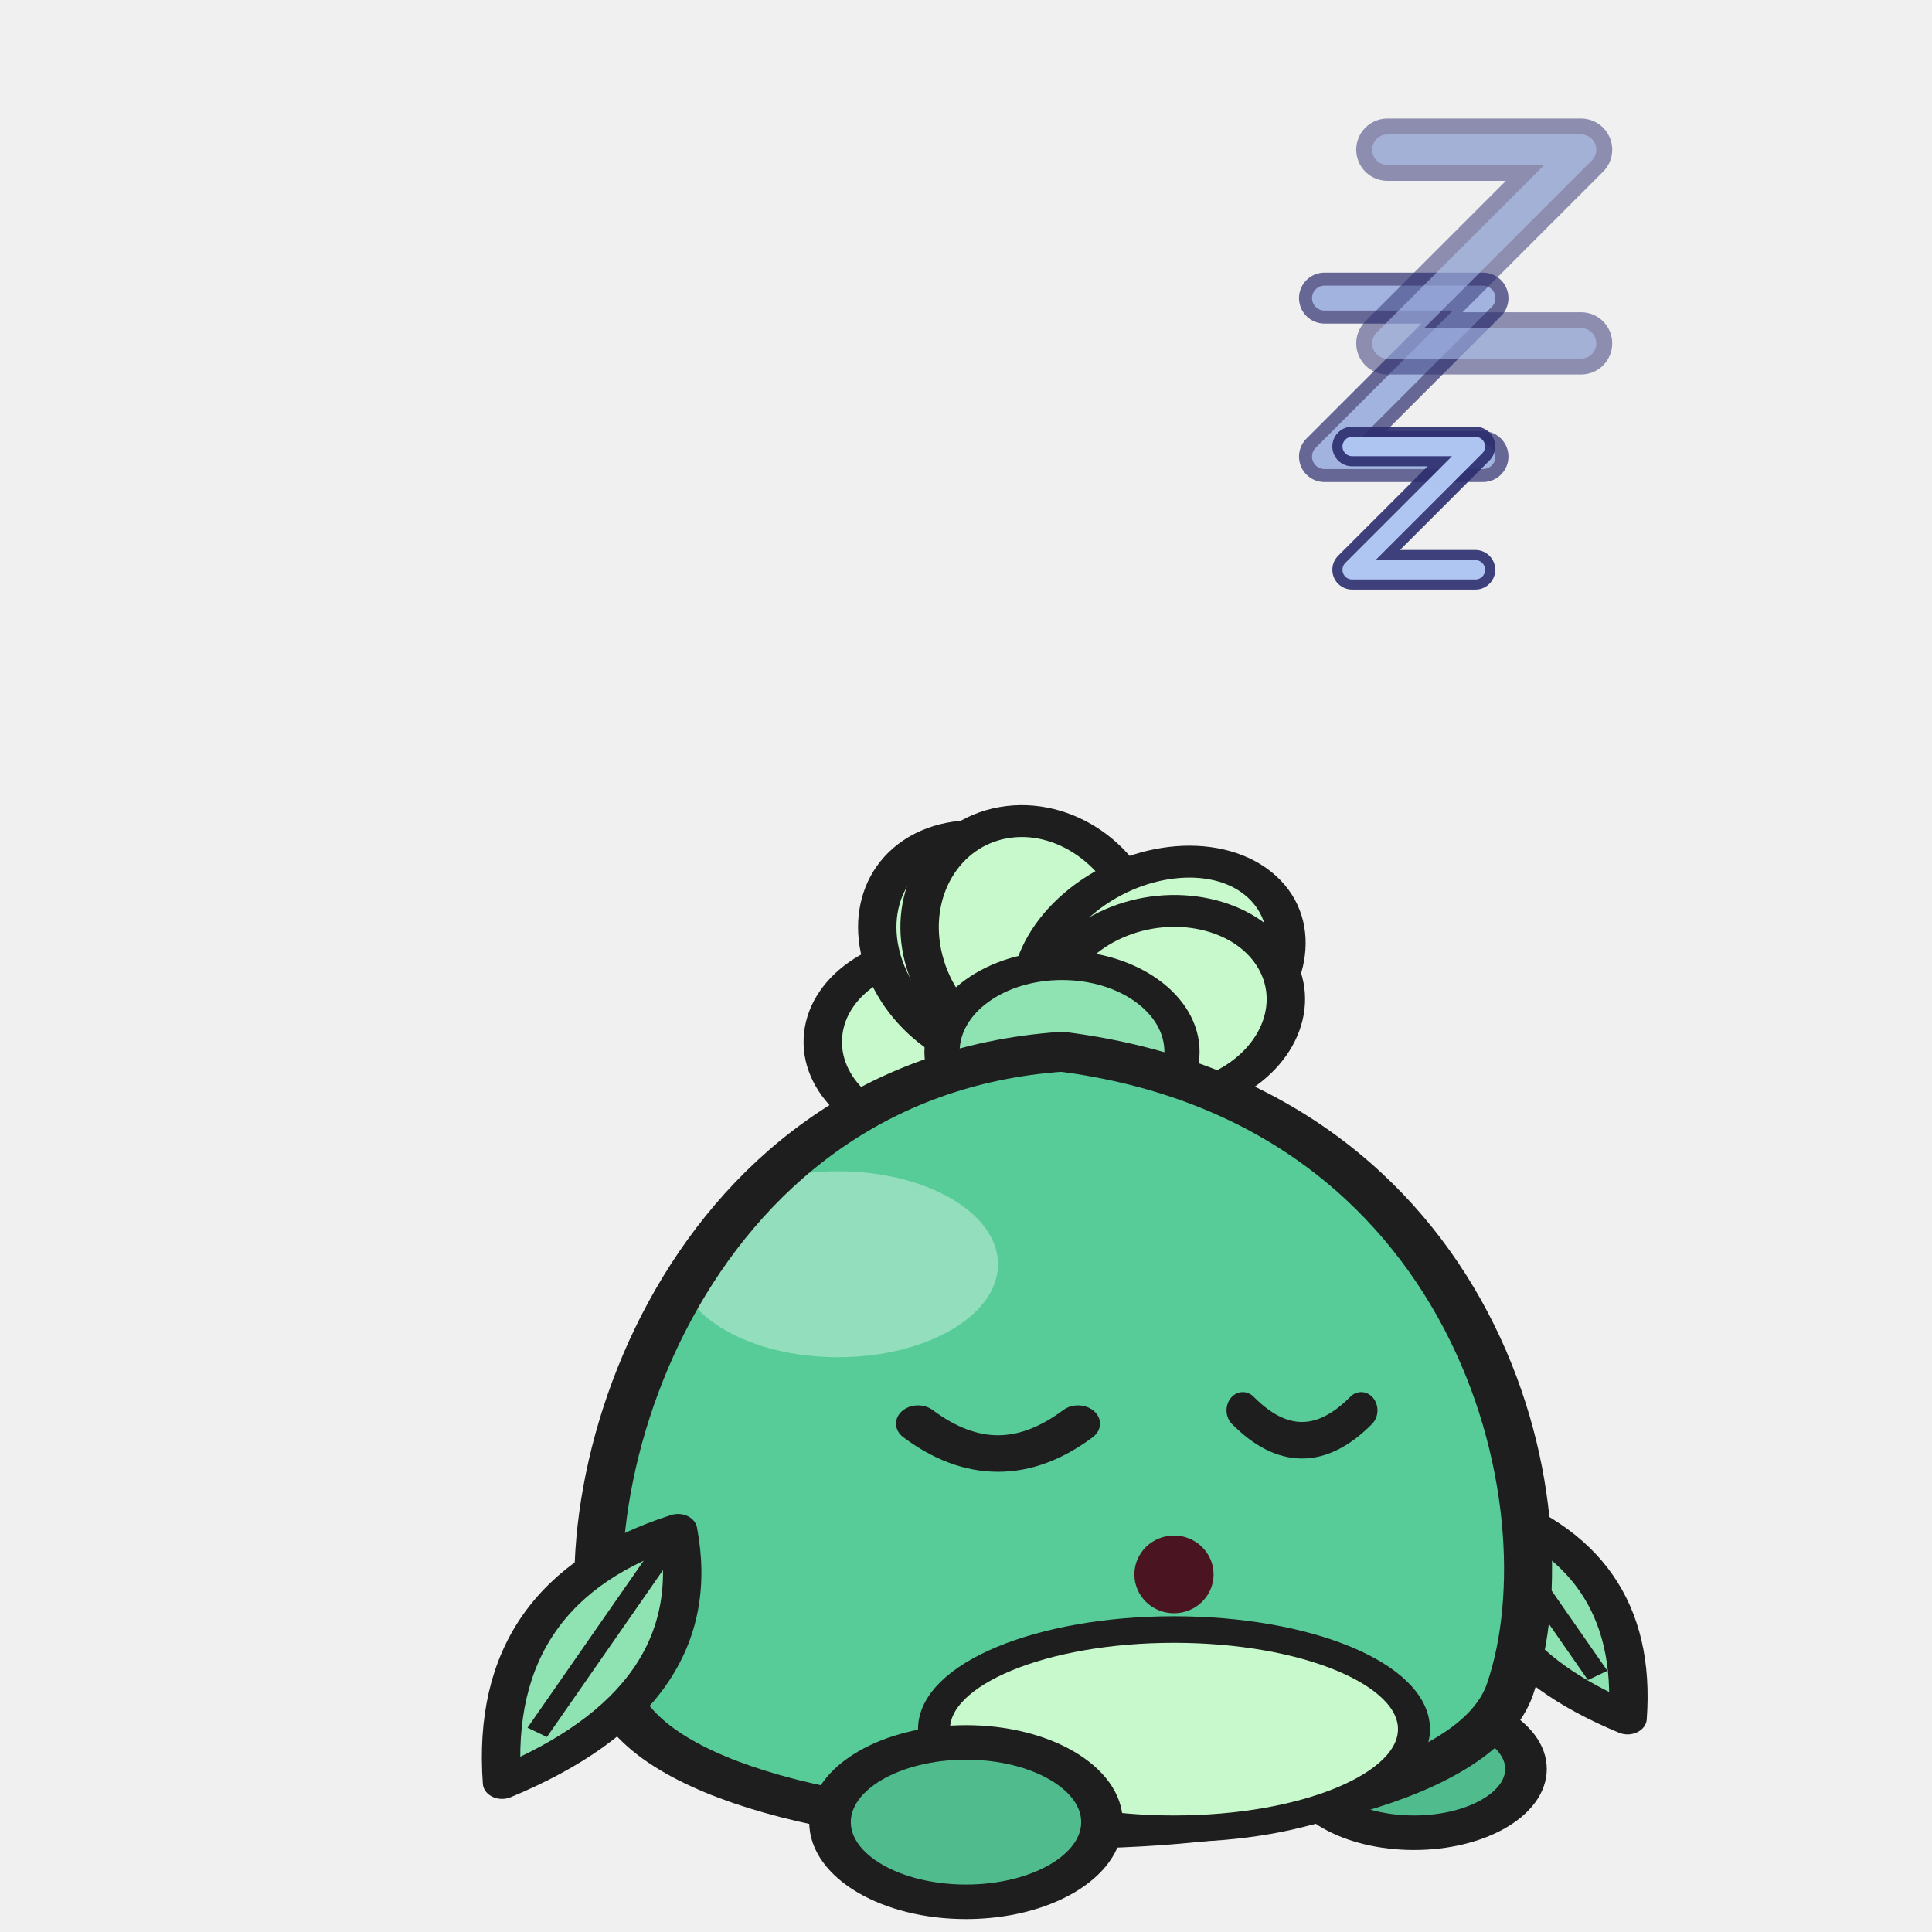
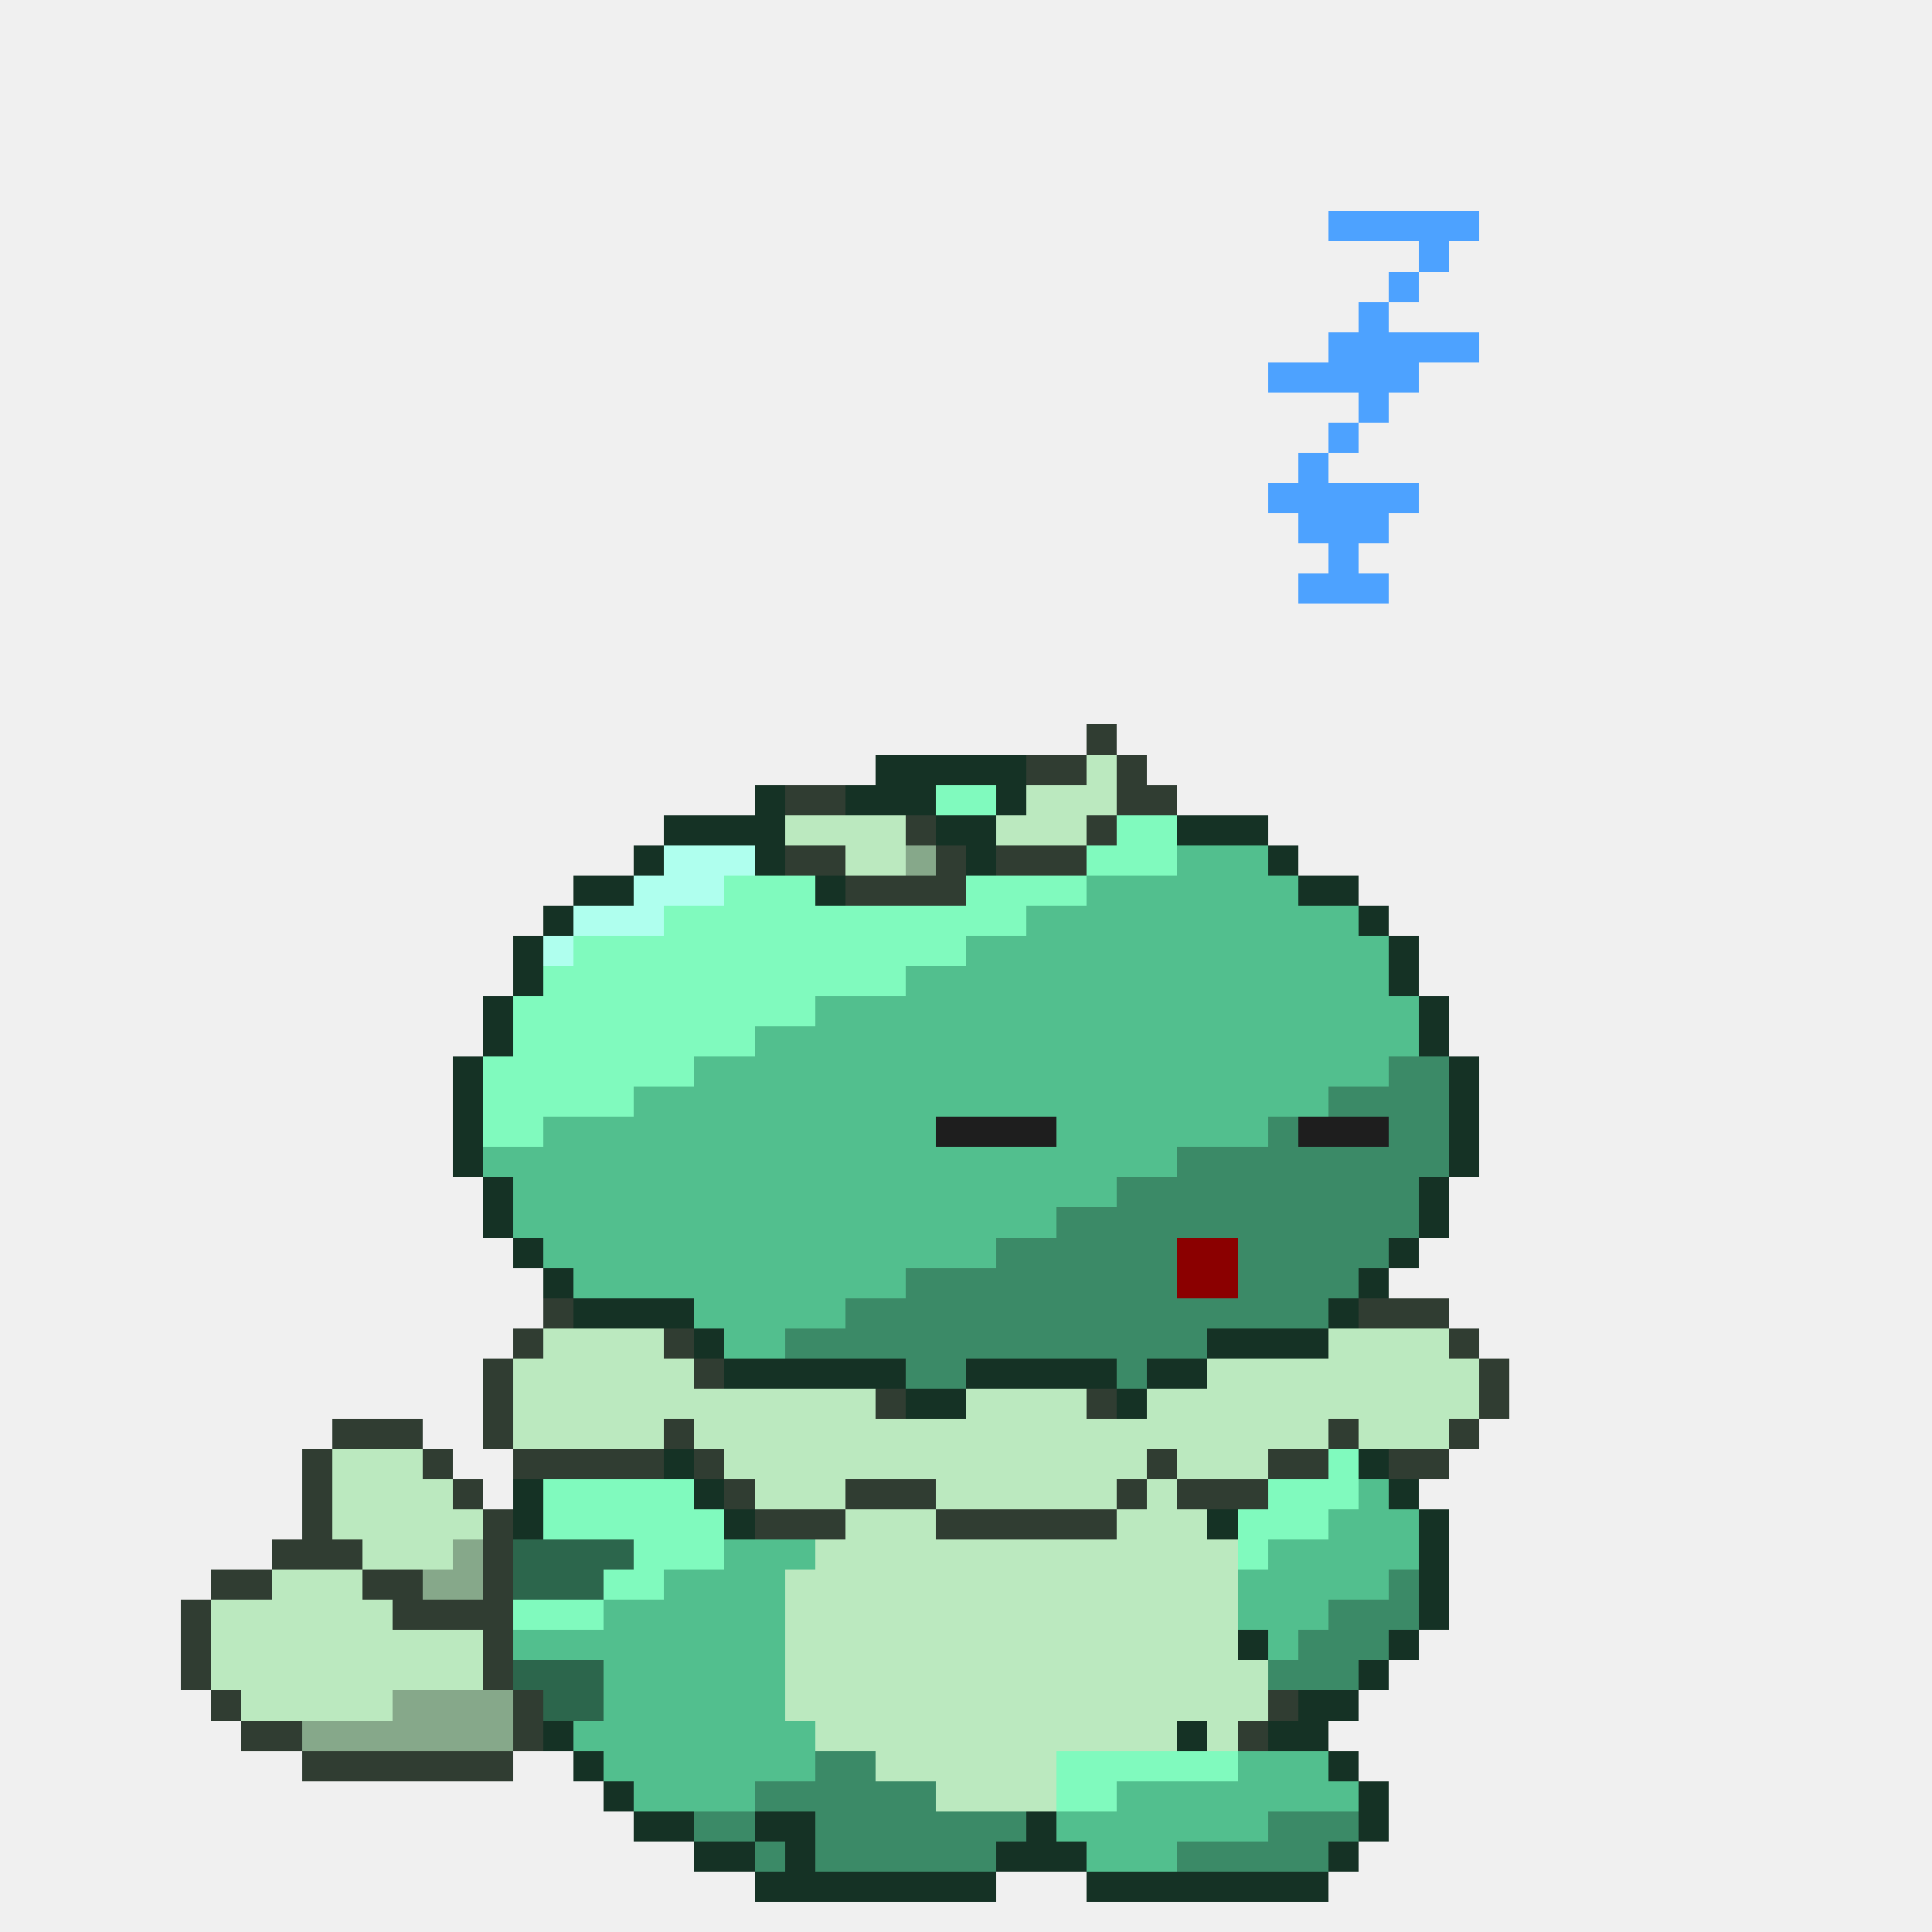
- <svg xmlns="http://www.w3.org/2000/svg" viewBox="0 0 128 128" width="128" height="128">
-   <g transform="translate(64 126) rotate(0) scale(1.06 0.88) translate(-64 -120)">
-     <g transform="rotate(60.00 96 90)">
-       <path d="M96 90Q104.415 83.2 114.7 90Q104.415 96.8 96 90Z" fill="#8fe3b3" />
-       <path d="M96 90Q104.415 83.2 114.7 90Q104.415 96.8 96 90Z" fill="none" stroke="#1e1e1e" stroke-width="2.4" stroke-linejoin="round" />
-       <path d="M98 90L110.96 90" fill="none" stroke="#1e1e1e" stroke-width="1.4" />
-     </g>
-     <ellipse cx="92" cy="110" rx="7" ry="4.8" fill="#50bc8d" />
-     <ellipse cx="92" cy="110" rx="7" ry="4.8" fill="none" stroke="#1e1e1e" stroke-width="2.6" stroke-linejoin="round" />
-     <g transform="rotate(-175.00 70 56)">
-       <ellipse cx="77.37" cy="56" rx="7.615" ry="7" fill="#C7F9CC" />
-       <ellipse cx="77.37" cy="56" rx="7.615" ry="7" fill="none" stroke="#1e1e1e" stroke-width="2.4" stroke-linejoin="round" />
-     </g>
-     <g transform="rotate(-118.00 70 56)">
-       <ellipse cx="78.67" cy="56" rx="8.959" ry="7" fill="#C7F9CC" />
-       <ellipse cx="78.67" cy="56" rx="8.959" ry="7" fill="none" stroke="#1e1e1e" stroke-width="2.4" stroke-linejoin="round" />
-     </g>
-     <g transform="rotate(-102.00 70 56)">
-       <ellipse cx="78.67" cy="56" rx="8.959" ry="7" fill="#C7F9CC" />
-       <ellipse cx="78.67" cy="56" rx="8.959" ry="7" fill="none" stroke="#1e1e1e" stroke-width="2.4" stroke-linejoin="round" />
-     </g>
-     <g transform="rotate(-46.00 70 56)">
-       <ellipse cx="78.67" cy="56" rx="8.959" ry="7" fill="#C7F9CC" />
-       <ellipse cx="78.67" cy="56" rx="8.959" ry="7" fill="none" stroke="#1e1e1e" stroke-width="2.4" stroke-linejoin="round" />
-     </g>
-     <g transform="rotate(-28.00 70 56)">
-       <ellipse cx="77.37" cy="56" rx="7.615" ry="7" fill="#C7F9CC" />
-       <ellipse cx="77.37" cy="56" rx="7.615" ry="7" fill="none" stroke="#1e1e1e" stroke-width="2.4" stroke-linejoin="round" />
-     </g>
-     <ellipse cx="70" cy="56" rx="7.5" ry="6.5" fill="#8fe3b3" />
-     <ellipse cx="70" cy="56" rx="7.5" ry="6.5" fill="none" stroke="#1e1e1e" stroke-width="2.2" stroke-linejoin="round" />
-     <path d="M70 56C96 60 102 90 98 104C94 118 46 118 42 104C38 90 46 58 70 56Z" fill="#57CC99" />
-     <clipPath id="f0c0">
-       <path d="M70 56C96 60 102 90 98 104C94 118 46 118 42 104C38 90 46 58 70 56Z" />
-     </clipPath>
-     <ellipse cx="80" cy="120" rx="34" ry="12" fill="#000000" fill-opacity="0.16" clip-path="url(#f0c0)" />
-     <ellipse cx="56" cy="72" rx="10" ry="7" fill="#ffffff" fill-opacity="0.35" clip-path="url(#f0c0)" />
-     <path d="M70 56C96 60 102 90 98 104C94 118 46 118 42 104C38 90 46 58 70 56Z" fill="none" stroke="#1e1e1e" stroke-width="3" stroke-linejoin="round" />
-     <ellipse cx="77" cy="107" rx="15" ry="7.5" fill="#C7F9CC" />
-     <ellipse cx="77" cy="107" rx="15" ry="7.5" fill="none" stroke="#1e1e1e" stroke-width="2" stroke-linejoin="round" />
-     <path d="M61 84Q66 88.5 71 84" fill="none" stroke="#1e1e1e" stroke-width="2.75" stroke-linecap="round" stroke-linejoin="round" />
-     <g transform="translate(85 83) scale(0.74 1) translate(-85 -83)">
-       <path d="M80 83Q85 87.5 90 83" fill="none" stroke="#1e1e1e" stroke-width="2.75" stroke-linecap="round" stroke-linejoin="round" />
-     </g>
-     <ellipse cx="77" cy="95.35" rx="2.475" ry="2.925" fill="#4a1420" />
-     <ellipse cx="64" cy="114" rx="8.5" ry="6" fill="#50bc8d" />
-     <ellipse cx="64" cy="114" rx="8.5" ry="6" fill="none" stroke="#1e1e1e" stroke-width="2.6" stroke-linejoin="round" />
-     <g transform="rotate(120.00 46 92)">
-       <path d="M46 92Q55.9 84 68 92Q55.9 100 46 92Z" fill="#8fe3b3" />
-       <path d="M46 92Q55.9 84 68 92Q55.9 100 46 92Z" fill="none" stroke="#1e1e1e" stroke-width="2.4" stroke-linejoin="round" />
-       <path d="M48 92L63.6 92" fill="none" stroke="#1e1e1e" stroke-width="1.4" />
-     </g>
-   </g>
-   <path d="M87.75 19.75L98.25 19.75L87.75 30.25L98.25 30.25" fill="none" stroke="#2b2d6e" stroke-width="3.375" stroke-linecap="round" stroke-linejoin="round" stroke-opacity="0.700" />
-   <path d="M87.75 19.75L98.25 19.75L87.75 30.25L98.25 30.25" fill="none" stroke="#bcd4ff" stroke-width="1.65" stroke-linecap="round" stroke-linejoin="round" stroke-opacity="0.700" />
-   <path d="M91.917 9.917L104.75 9.917L91.917 22.75L104.75 22.75" fill="none" stroke="#2b2d6e" stroke-width="4.125" stroke-linecap="round" stroke-linejoin="round" stroke-opacity="0.500" />
-   <path d="M91.917 9.917L104.75 9.917L91.917 22.75L104.75 22.75" fill="none" stroke="#bcd4ff" stroke-width="2.017" stroke-linecap="round" stroke-linejoin="round" stroke-opacity="0.500" />
-   <path d="M89.583 29.583L97.75 29.583L89.583 37.75L97.75 37.75" fill="none" stroke="#2b2d6e" stroke-width="2.625" stroke-linecap="round" stroke-linejoin="round" stroke-opacity="0.900" />
-   <path d="M89.583 29.583L97.75 29.583L89.583 37.75L97.75 37.75" fill="none" stroke="#bcd4ff" stroke-width="1.283" stroke-linecap="round" stroke-linejoin="round" stroke-opacity="0.900" />
+ <svg xmlns="http://www.w3.org/2000/svg" viewBox="0 0 128 128" width="128" height="128" shape-rendering="crispEdges">
+   <rect x="88" y="14" width="10" height="2" fill="#4da2ff" />
+   <rect x="94" y="16" width="2" height="2" fill="#4da2ff" />
+   <rect x="92" y="18" width="2" height="2" fill="#4da2ff" />
+   <rect x="90" y="20" width="2" height="2" fill="#4da2ff" />
+   <rect x="88" y="22" width="10" height="2" fill="#4da2ff" />
+   <rect x="84" y="24" width="10" height="2" fill="#4da2ff" />
+   <rect x="90" y="26" width="2" height="2" fill="#4da2ff" />
+   <rect x="88" y="28" width="2" height="2" fill="#4da2ff" />
+   <rect x="86" y="30" width="2" height="2" fill="#4da2ff" />
+   <rect x="84" y="32" width="10" height="2" fill="#4da2ff" />
+   <rect x="86" y="34" width="6" height="2" fill="#4da2ff" />
+   <rect x="88" y="36" width="2" height="2" fill="#4da2ff" />
+   <rect x="86" y="38" width="6" height="2" fill="#4da2ff" />
+   <rect x="72" y="48" width="2" height="2" fill="#303d32" />
+   <rect x="58" y="50" width="10" height="2" fill="#153225" />
+   <rect x="68" y="50" width="4" height="2" fill="#303d32" />
+   <rect x="72" y="50" width="2" height="2" fill="#bbe9bf" />
+   <rect x="74" y="50" width="2" height="2" fill="#303d32" />
+   <rect x="50" y="52" width="2" height="2" fill="#153225" />
+   <rect x="52" y="52" width="4" height="2" fill="#303d32" />
+   <rect x="56" y="52" width="6" height="2" fill="#153225" />
+   <rect x="62" y="52" width="4" height="2" fill="#80fabe" />
+   <rect x="66" y="52" width="2" height="2" fill="#153225" />
+   <rect x="68" y="52" width="6" height="2" fill="#bbe9bf" />
+   <rect x="74" y="52" width="4" height="2" fill="#303d32" />
+   <rect x="44" y="54" width="8" height="2" fill="#153225" />
+   <rect x="52" y="54" width="8" height="2" fill="#bbe9bf" />
+   <rect x="60" y="54" width="2" height="2" fill="#303d32" />
+   <rect x="62" y="54" width="4" height="2" fill="#153225" />
+   <rect x="66" y="54" width="6" height="2" fill="#bbe9bf" />
+   <rect x="72" y="54" width="2" height="2" fill="#303d32" />
+   <rect x="74" y="54" width="4" height="2" fill="#80fabe" />
+   <rect x="78" y="54" width="6" height="2" fill="#153225" />
+   <rect x="42" y="56" width="2" height="2" fill="#153225" />
+   <rect x="44" y="56" width="6" height="2" fill="#afffee" />
+   <rect x="50" y="56" width="2" height="2" fill="#153225" />
+   <rect x="52" y="56" width="4" height="2" fill="#303d32" />
+   <rect x="56" y="56" width="4" height="2" fill="#bbe9bf" />
+   <rect x="60" y="56" width="2" height="2" fill="#86a88a" />
+   <rect x="62" y="56" width="2" height="2" fill="#303d32" />
+   <rect x="64" y="56" width="2" height="2" fill="#153225" />
+   <rect x="66" y="56" width="6" height="2" fill="#303d32" />
+   <rect x="72" y="56" width="6" height="2" fill="#80fabe" />
+   <rect x="78" y="56" width="6" height="2" fill="#52bf8e" />
+   <rect x="84" y="56" width="2" height="2" fill="#153225" />
+   <rect x="38" y="58" width="4" height="2" fill="#153225" />
+   <rect x="42" y="58" width="6" height="2" fill="#afffee" />
+   <rect x="48" y="58" width="6" height="2" fill="#80fabe" />
+   <rect x="54" y="58" width="2" height="2" fill="#153225" />
+   <rect x="56" y="58" width="8" height="2" fill="#303d32" />
+   <rect x="64" y="58" width="8" height="2" fill="#80fabe" />
+   <rect x="72" y="58" width="14" height="2" fill="#52bf8e" />
+   <rect x="86" y="58" width="4" height="2" fill="#153225" />
+   <rect x="36" y="60" width="2" height="2" fill="#153225" />
+   <rect x="38" y="60" width="6" height="2" fill="#afffee" />
+   <rect x="44" y="60" width="24" height="2" fill="#80fabe" />
+   <rect x="68" y="60" width="22" height="2" fill="#52bf8e" />
+   <rect x="90" y="60" width="2" height="2" fill="#153225" />
+   <rect x="34" y="62" width="2" height="2" fill="#153225" />
+   <rect x="36" y="62" width="2" height="2" fill="#afffee" />
+   <rect x="38" y="62" width="26" height="2" fill="#80fabe" />
+   <rect x="64" y="62" width="28" height="2" fill="#52bf8e" />
+   <rect x="92" y="62" width="2" height="2" fill="#153225" />
+   <rect x="34" y="64" width="2" height="2" fill="#153225" />
+   <rect x="36" y="64" width="24" height="2" fill="#80fabe" />
+   <rect x="60" y="64" width="32" height="2" fill="#52bf8e" />
+   <rect x="92" y="64" width="2" height="2" fill="#153225" />
+   <rect x="32" y="66" width="2" height="2" fill="#153225" />
+   <rect x="34" y="66" width="20" height="2" fill="#80fabe" />
+   <rect x="54" y="66" width="40" height="2" fill="#52bf8e" />
+   <rect x="94" y="66" width="2" height="2" fill="#153225" />
+   <rect x="32" y="68" width="2" height="2" fill="#153225" />
+   <rect x="34" y="68" width="16" height="2" fill="#80fabe" />
+   <rect x="50" y="68" width="44" height="2" fill="#52bf8e" />
+   <rect x="94" y="68" width="2" height="2" fill="#153225" />
+   <rect x="30" y="70" width="2" height="2" fill="#153225" />
+   <rect x="32" y="70" width="14" height="2" fill="#80fabe" />
+   <rect x="46" y="70" width="46" height="2" fill="#52bf8e" />
+   <rect x="92" y="70" width="4" height="2" fill="#3b8a67" />
+   <rect x="96" y="70" width="2" height="2" fill="#153225" />
+   <rect x="30" y="72" width="2" height="2" fill="#153225" />
+   <rect x="32" y="72" width="10" height="2" fill="#80fabe" />
+   <rect x="42" y="72" width="46" height="2" fill="#52bf8e" />
+   <rect x="88" y="72" width="8" height="2" fill="#3b8a67" />
+   <rect x="96" y="72" width="2" height="2" fill="#153225" />
+   <rect x="30" y="74" width="2" height="2" fill="#153225" />
+   <rect x="32" y="74" width="4" height="2" fill="#80fabe" />
+   <rect x="36" y="74" width="26" height="2" fill="#52bf8e" />
+   <rect x="62" y="74" width="8" height="2" fill="#1e1e1e" />
+   <rect x="70" y="74" width="14" height="2" fill="#52bf8e" />
+   <rect x="84" y="74" width="2" height="2" fill="#3b8a67" />
+   <rect x="86" y="74" width="6" height="2" fill="#1e1e1e" />
+   <rect x="92" y="74" width="4" height="2" fill="#3b8a67" />
+   <rect x="96" y="74" width="2" height="2" fill="#153225" />
+   <rect x="30" y="76" width="2" height="2" fill="#153225" />
+   <rect x="32" y="76" width="46" height="2" fill="#52bf8e" />
+   <rect x="78" y="76" width="18" height="2" fill="#3b8a67" />
+   <rect x="96" y="76" width="2" height="2" fill="#153225" />
+   <rect x="32" y="78" width="2" height="2" fill="#153225" />
+   <rect x="34" y="78" width="40" height="2" fill="#52bf8e" />
+   <rect x="74" y="78" width="20" height="2" fill="#3b8a67" />
+   <rect x="94" y="78" width="2" height="2" fill="#153225" />
+   <rect x="32" y="80" width="2" height="2" fill="#153225" />
+   <rect x="34" y="80" width="36" height="2" fill="#52bf8e" />
+   <rect x="70" y="80" width="24" height="2" fill="#3b8a67" />
+   <rect x="94" y="80" width="2" height="2" fill="#153225" />
+   <rect x="34" y="82" width="2" height="2" fill="#153225" />
+   <rect x="36" y="82" width="30" height="2" fill="#52bf8e" />
+   <rect x="66" y="82" width="12" height="2" fill="#3b8a67" />
+   <rect x="78" y="82" width="4" height="2" fill="#8b0000" />
+   <rect x="82" y="82" width="10" height="2" fill="#3b8a67" />
+   <rect x="92" y="82" width="2" height="2" fill="#153225" />
+   <rect x="36" y="84" width="2" height="2" fill="#153225" />
+   <rect x="38" y="84" width="22" height="2" fill="#52bf8e" />
+   <rect x="60" y="84" width="18" height="2" fill="#3b8a67" />
+   <rect x="78" y="84" width="4" height="2" fill="#8b0000" />
+   <rect x="82" y="84" width="8" height="2" fill="#3b8a67" />
+   <rect x="90" y="84" width="2" height="2" fill="#153225" />
+   <rect x="36" y="86" width="2" height="2" fill="#303d32" />
+   <rect x="38" y="86" width="8" height="2" fill="#153225" />
+   <rect x="46" y="86" width="10" height="2" fill="#52bf8e" />
+   <rect x="56" y="86" width="32" height="2" fill="#3b8a67" />
+   <rect x="88" y="86" width="2" height="2" fill="#153225" />
+   <rect x="90" y="86" width="6" height="2" fill="#303d32" />
+   <rect x="34" y="88" width="2" height="2" fill="#303d32" />
+   <rect x="36" y="88" width="8" height="2" fill="#bbe9bf" />
+   <rect x="44" y="88" width="2" height="2" fill="#303d32" />
+   <rect x="46" y="88" width="2" height="2" fill="#153225" />
+   <rect x="48" y="88" width="4" height="2" fill="#52bf8e" />
+   <rect x="52" y="88" width="28" height="2" fill="#3b8a67" />
+   <rect x="80" y="88" width="8" height="2" fill="#153225" />
+   <rect x="88" y="88" width="8" height="2" fill="#bbe9bf" />
+   <rect x="96" y="88" width="2" height="2" fill="#303d32" />
+   <rect x="32" y="90" width="2" height="2" fill="#303d32" />
+   <rect x="34" y="90" width="12" height="2" fill="#bbe9bf" />
+   <rect x="46" y="90" width="2" height="2" fill="#303d32" />
+   <rect x="48" y="90" width="12" height="2" fill="#153225" />
+   <rect x="60" y="90" width="4" height="2" fill="#3b8a67" />
+   <rect x="64" y="90" width="10" height="2" fill="#153225" />
+   <rect x="74" y="90" width="2" height="2" fill="#3b8a67" />
+   <rect x="76" y="90" width="4" height="2" fill="#153225" />
+   <rect x="80" y="90" width="18" height="2" fill="#bbe9bf" />
+   <rect x="98" y="90" width="2" height="2" fill="#303d32" />
+   <rect x="32" y="92" width="2" height="2" fill="#303d32" />
+   <rect x="34" y="92" width="24" height="2" fill="#bbe9bf" />
+   <rect x="58" y="92" width="2" height="2" fill="#303d32" />
+   <rect x="60" y="92" width="4" height="2" fill="#153225" />
+   <rect x="64" y="92" width="8" height="2" fill="#bbe9bf" />
+   <rect x="72" y="92" width="2" height="2" fill="#303d32" />
+   <rect x="74" y="92" width="2" height="2" fill="#153225" />
+   <rect x="76" y="92" width="22" height="2" fill="#bbe9bf" />
+   <rect x="98" y="92" width="2" height="2" fill="#303d32" />
+   <rect x="22" y="94" width="6" height="2" fill="#303d32" />
+   <rect x="32" y="94" width="2" height="2" fill="#303d32" />
+   <rect x="34" y="94" width="10" height="2" fill="#bbe9bf" />
+   <rect x="44" y="94" width="2" height="2" fill="#303d32" />
+   <rect x="46" y="94" width="42" height="2" fill="#bbe9bf" />
+   <rect x="88" y="94" width="2" height="2" fill="#303d32" />
+   <rect x="90" y="94" width="6" height="2" fill="#bbe9bf" />
+   <rect x="96" y="94" width="2" height="2" fill="#303d32" />
+   <rect x="20" y="96" width="2" height="2" fill="#303d32" />
+   <rect x="22" y="96" width="6" height="2" fill="#bbe9bf" />
+   <rect x="28" y="96" width="2" height="2" fill="#303d32" />
+   <rect x="34" y="96" width="10" height="2" fill="#303d32" />
+   <rect x="44" y="96" width="2" height="2" fill="#153225" />
+   <rect x="46" y="96" width="2" height="2" fill="#303d32" />
+   <rect x="48" y="96" width="28" height="2" fill="#bbe9bf" />
+   <rect x="76" y="96" width="2" height="2" fill="#303d32" />
+   <rect x="78" y="96" width="6" height="2" fill="#bbe9bf" />
+   <rect x="84" y="96" width="4" height="2" fill="#303d32" />
+   <rect x="88" y="96" width="2" height="2" fill="#80fabe" />
+   <rect x="90" y="96" width="2" height="2" fill="#153225" />
+   <rect x="92" y="96" width="4" height="2" fill="#303d32" />
+   <rect x="20" y="98" width="2" height="2" fill="#303d32" />
+   <rect x="22" y="98" width="8" height="2" fill="#bbe9bf" />
+   <rect x="30" y="98" width="2" height="2" fill="#303d32" />
+   <rect x="34" y="98" width="2" height="2" fill="#153225" />
+   <rect x="36" y="98" width="10" height="2" fill="#80fabe" />
+   <rect x="46" y="98" width="2" height="2" fill="#153225" />
+   <rect x="48" y="98" width="2" height="2" fill="#303d32" />
+   <rect x="50" y="98" width="6" height="2" fill="#bbe9bf" />
+   <rect x="56" y="98" width="6" height="2" fill="#303d32" />
+   <rect x="62" y="98" width="12" height="2" fill="#bbe9bf" />
+   <rect x="74" y="98" width="2" height="2" fill="#303d32" />
+   <rect x="76" y="98" width="2" height="2" fill="#bbe9bf" />
+   <rect x="78" y="98" width="6" height="2" fill="#303d32" />
+   <rect x="84" y="98" width="6" height="2" fill="#80fabe" />
+   <rect x="90" y="98" width="2" height="2" fill="#52bf8e" />
+   <rect x="92" y="98" width="2" height="2" fill="#153225" />
+   <rect x="20" y="100" width="2" height="2" fill="#303d32" />
+   <rect x="22" y="100" width="10" height="2" fill="#bbe9bf" />
+   <rect x="32" y="100" width="2" height="2" fill="#303d32" />
+   <rect x="34" y="100" width="2" height="2" fill="#153225" />
+   <rect x="36" y="100" width="12" height="2" fill="#80fabe" />
+   <rect x="48" y="100" width="2" height="2" fill="#153225" />
+   <rect x="50" y="100" width="6" height="2" fill="#303d32" />
+   <rect x="56" y="100" width="6" height="2" fill="#bbe9bf" />
+   <rect x="62" y="100" width="12" height="2" fill="#303d32" />
+   <rect x="74" y="100" width="6" height="2" fill="#bbe9bf" />
+   <rect x="80" y="100" width="2" height="2" fill="#153225" />
+   <rect x="82" y="100" width="6" height="2" fill="#80fabe" />
+   <rect x="88" y="100" width="6" height="2" fill="#52bf8e" />
+   <rect x="94" y="100" width="2" height="2" fill="#153225" />
+   <rect x="18" y="102" width="6" height="2" fill="#303d32" />
+   <rect x="24" y="102" width="6" height="2" fill="#bbe9bf" />
+   <rect x="30" y="102" width="2" height="2" fill="#86a88a" />
+   <rect x="32" y="102" width="2" height="2" fill="#303d32" />
+   <rect x="34" y="102" width="8" height="2" fill="#2c664c" />
+   <rect x="42" y="102" width="6" height="2" fill="#80fabe" />
+   <rect x="48" y="102" width="6" height="2" fill="#52bf8e" />
+   <rect x="54" y="102" width="28" height="2" fill="#bbe9bf" />
+   <rect x="82" y="102" width="2" height="2" fill="#80fabe" />
+   <rect x="84" y="102" width="10" height="2" fill="#52bf8e" />
+   <rect x="94" y="102" width="2" height="2" fill="#153225" />
+   <rect x="14" y="104" width="4" height="2" fill="#303d32" />
+   <rect x="18" y="104" width="6" height="2" fill="#bbe9bf" />
+   <rect x="24" y="104" width="4" height="2" fill="#303d32" />
+   <rect x="28" y="104" width="4" height="2" fill="#86a88a" />
+   <rect x="32" y="104" width="2" height="2" fill="#303d32" />
+   <rect x="34" y="104" width="6" height="2" fill="#2c664c" />
+   <rect x="40" y="104" width="4" height="2" fill="#80fabe" />
+   <rect x="44" y="104" width="8" height="2" fill="#52bf8e" />
+   <rect x="52" y="104" width="30" height="2" fill="#bbe9bf" />
+   <rect x="82" y="104" width="10" height="2" fill="#52bf8e" />
+   <rect x="92" y="104" width="2" height="2" fill="#3b8a67" />
+   <rect x="94" y="104" width="2" height="2" fill="#153225" />
+   <rect x="12" y="106" width="2" height="2" fill="#303d32" />
+   <rect x="14" y="106" width="12" height="2" fill="#bbe9bf" />
+   <rect x="26" y="106" width="8" height="2" fill="#303d32" />
+   <rect x="34" y="106" width="6" height="2" fill="#80fabe" />
+   <rect x="40" y="106" width="12" height="2" fill="#52bf8e" />
+   <rect x="52" y="106" width="30" height="2" fill="#bbe9bf" />
+   <rect x="82" y="106" width="6" height="2" fill="#52bf8e" />
+   <rect x="88" y="106" width="6" height="2" fill="#3b8a67" />
+   <rect x="94" y="106" width="2" height="2" fill="#153225" />
+   <rect x="12" y="108" width="2" height="2" fill="#303d32" />
+   <rect x="14" y="108" width="18" height="2" fill="#bbe9bf" />
+   <rect x="32" y="108" width="2" height="2" fill="#303d32" />
+   <rect x="34" y="108" width="18" height="2" fill="#52bf8e" />
+   <rect x="52" y="108" width="30" height="2" fill="#bbe9bf" />
+   <rect x="82" y="108" width="2" height="2" fill="#153225" />
+   <rect x="84" y="108" width="2" height="2" fill="#52bf8e" />
+   <rect x="86" y="108" width="6" height="2" fill="#3b8a67" />
+   <rect x="92" y="108" width="2" height="2" fill="#153225" />
+   <rect x="12" y="110" width="2" height="2" fill="#303d32" />
+   <rect x="14" y="110" width="18" height="2" fill="#bbe9bf" />
+   <rect x="32" y="110" width="2" height="2" fill="#303d32" />
+   <rect x="34" y="110" width="6" height="2" fill="#2c664c" />
+   <rect x="40" y="110" width="12" height="2" fill="#52bf8e" />
+   <rect x="52" y="110" width="32" height="2" fill="#bbe9bf" />
+   <rect x="84" y="110" width="6" height="2" fill="#3b8a67" />
+   <rect x="90" y="110" width="2" height="2" fill="#153225" />
+   <rect x="14" y="112" width="2" height="2" fill="#303d32" />
+   <rect x="16" y="112" width="10" height="2" fill="#bbe9bf" />
+   <rect x="26" y="112" width="8" height="2" fill="#86a88a" />
+   <rect x="34" y="112" width="2" height="2" fill="#303d32" />
+   <rect x="36" y="112" width="4" height="2" fill="#2c664c" />
+   <rect x="40" y="112" width="12" height="2" fill="#52bf8e" />
+   <rect x="52" y="112" width="32" height="2" fill="#bbe9bf" />
+   <rect x="84" y="112" width="2" height="2" fill="#303d32" />
+   <rect x="86" y="112" width="4" height="2" fill="#153225" />
+   <rect x="16" y="114" width="4" height="2" fill="#303d32" />
+   <rect x="20" y="114" width="14" height="2" fill="#86a88a" />
+   <rect x="34" y="114" width="2" height="2" fill="#303d32" />
+   <rect x="36" y="114" width="2" height="2" fill="#153225" />
+   <rect x="38" y="114" width="16" height="2" fill="#52bf8e" />
+   <rect x="54" y="114" width="24" height="2" fill="#bbe9bf" />
+   <rect x="78" y="114" width="2" height="2" fill="#153225" />
+   <rect x="80" y="114" width="2" height="2" fill="#bbe9bf" />
+   <rect x="82" y="114" width="2" height="2" fill="#303d32" />
+   <rect x="84" y="114" width="4" height="2" fill="#153225" />
+   <rect x="20" y="116" width="14" height="2" fill="#303d32" />
+   <rect x="38" y="116" width="2" height="2" fill="#153225" />
+   <rect x="40" y="116" width="14" height="2" fill="#52bf8e" />
+   <rect x="54" y="116" width="4" height="2" fill="#3b8a67" />
+   <rect x="58" y="116" width="12" height="2" fill="#bbe9bf" />
+   <rect x="70" y="116" width="12" height="2" fill="#80fabe" />
+   <rect x="82" y="116" width="6" height="2" fill="#52bf8e" />
+   <rect x="88" y="116" width="2" height="2" fill="#153225" />
+   <rect x="40" y="118" width="2" height="2" fill="#153225" />
+   <rect x="42" y="118" width="8" height="2" fill="#52bf8e" />
+   <rect x="50" y="118" width="12" height="2" fill="#3b8a67" />
+   <rect x="62" y="118" width="8" height="2" fill="#bbe9bf" />
+   <rect x="70" y="118" width="4" height="2" fill="#80fabe" />
+   <rect x="74" y="118" width="16" height="2" fill="#52bf8e" />
+   <rect x="90" y="118" width="2" height="2" fill="#153225" />
+   <rect x="42" y="120" width="4" height="2" fill="#153225" />
+   <rect x="46" y="120" width="4" height="2" fill="#3b8a67" />
+   <rect x="50" y="120" width="4" height="2" fill="#153225" />
+   <rect x="54" y="120" width="14" height="2" fill="#3b8a67" />
+   <rect x="68" y="120" width="2" height="2" fill="#153225" />
+   <rect x="70" y="120" width="14" height="2" fill="#52bf8e" />
+   <rect x="84" y="120" width="6" height="2" fill="#3b8a67" />
+   <rect x="90" y="120" width="2" height="2" fill="#153225" />
+   <rect x="46" y="122" width="4" height="2" fill="#153225" />
+   <rect x="50" y="122" width="2" height="2" fill="#3b8a67" />
+   <rect x="52" y="122" width="2" height="2" fill="#153225" />
+   <rect x="54" y="122" width="12" height="2" fill="#3b8a67" />
+   <rect x="66" y="122" width="6" height="2" fill="#153225" />
+   <rect x="72" y="122" width="6" height="2" fill="#52bf8e" />
+   <rect x="78" y="122" width="10" height="2" fill="#3b8a67" />
+   <rect x="88" y="122" width="2" height="2" fill="#153225" />
+   <rect x="50" y="124" width="16" height="2" fill="#153225" />
+   <rect x="72" y="124" width="16" height="2" fill="#153225" />
</svg>
